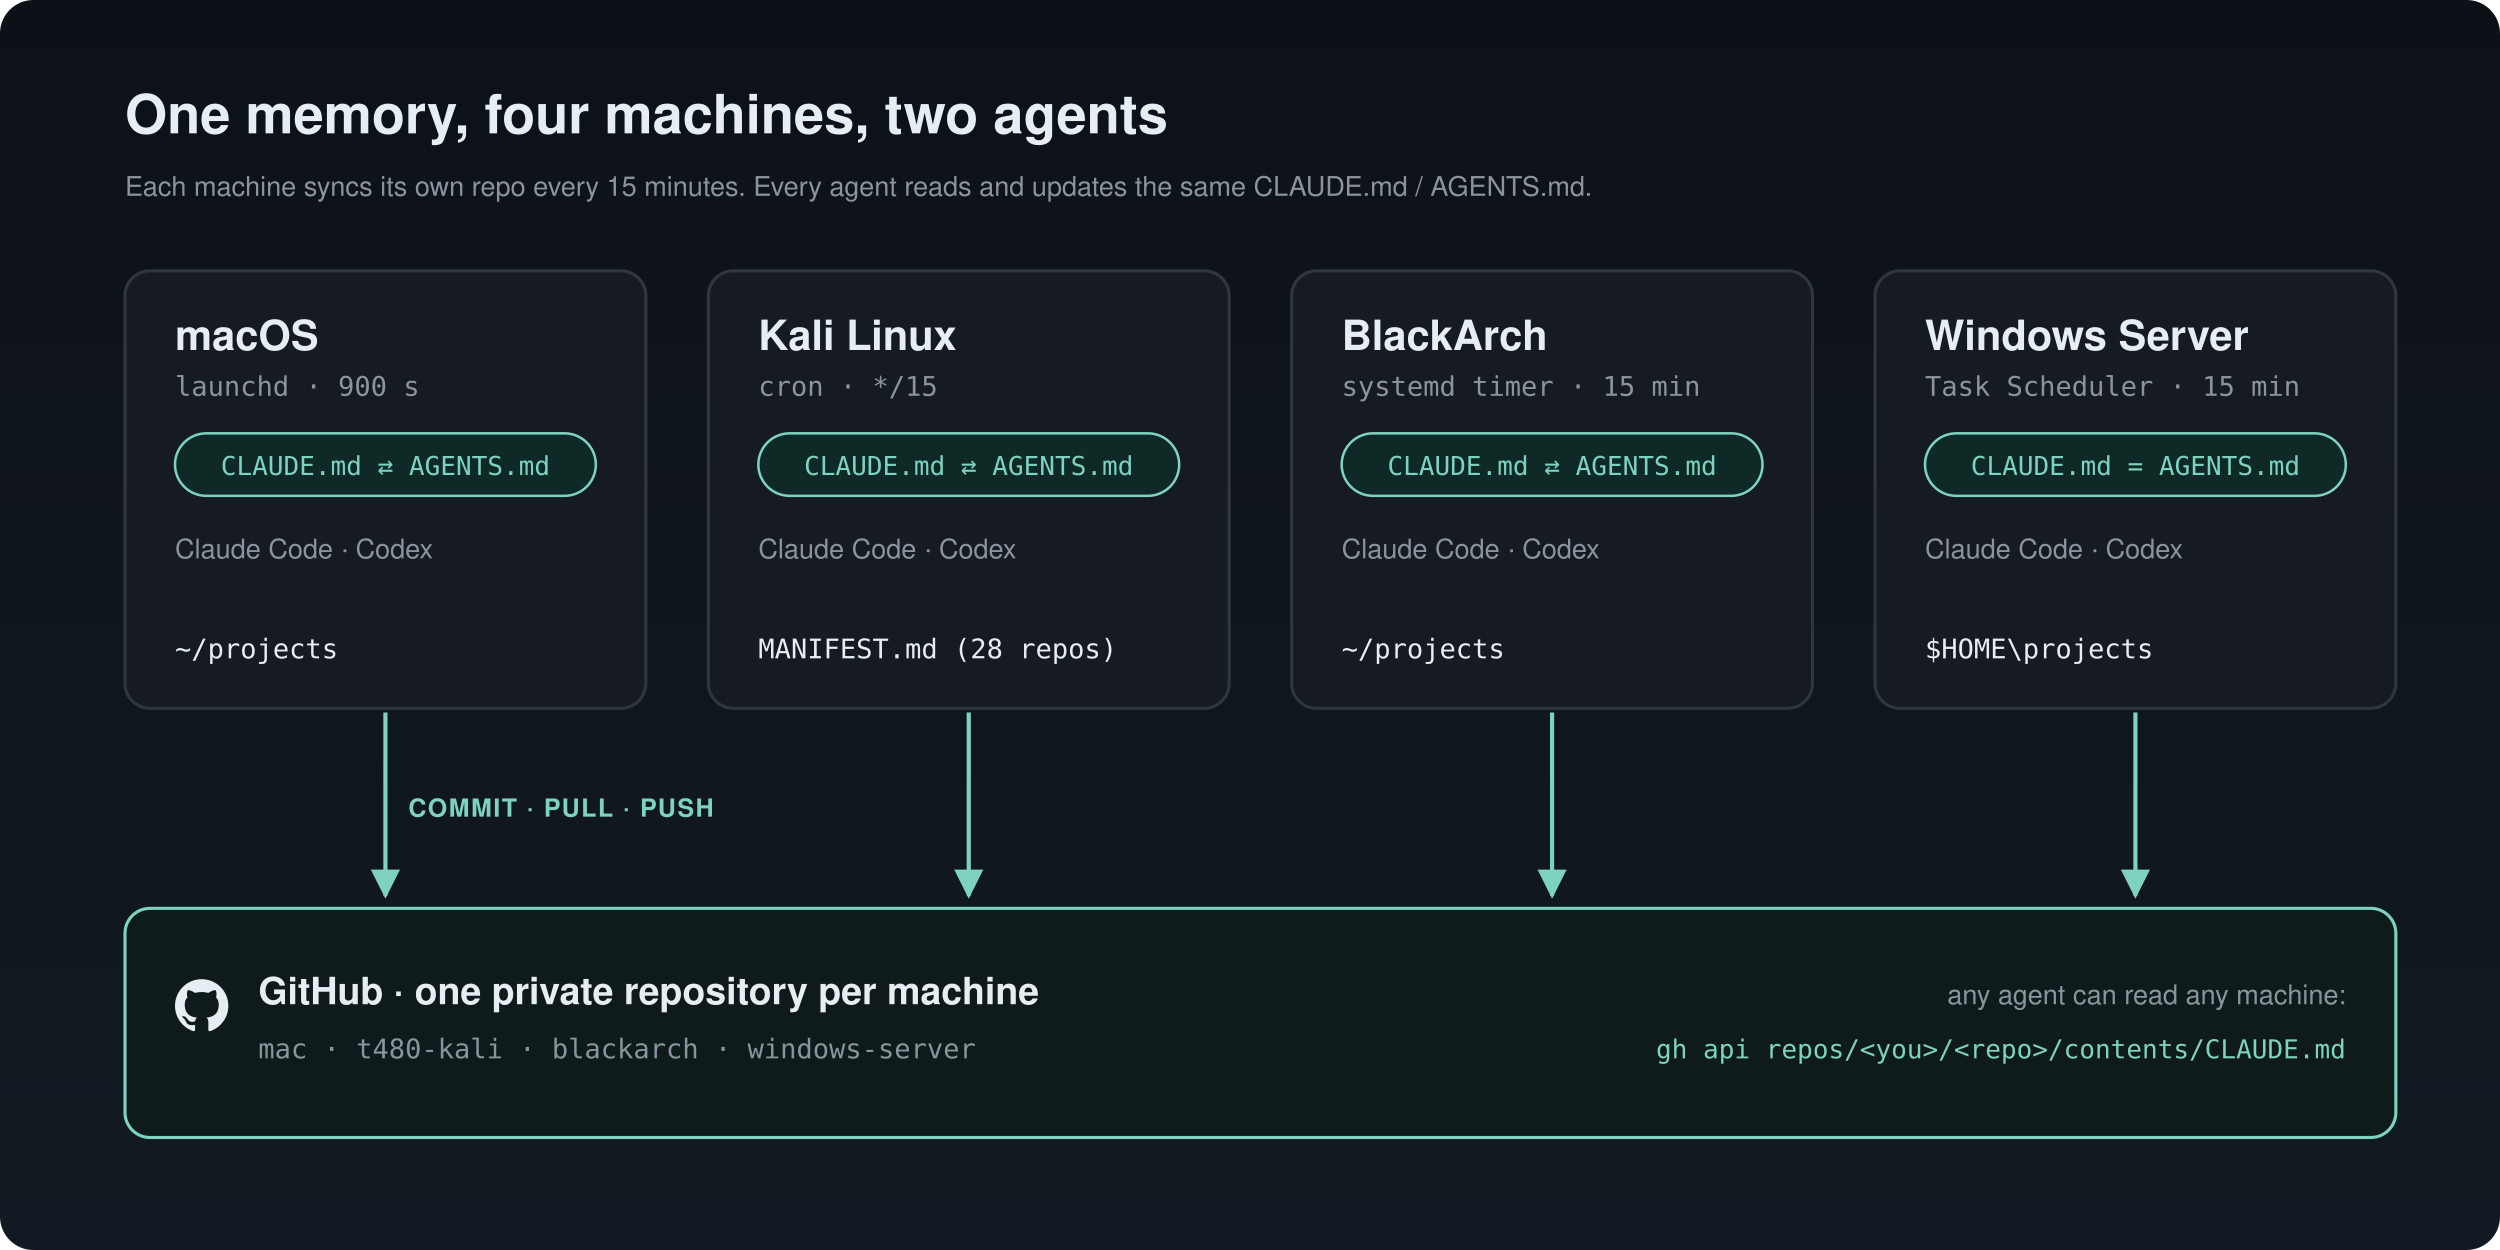
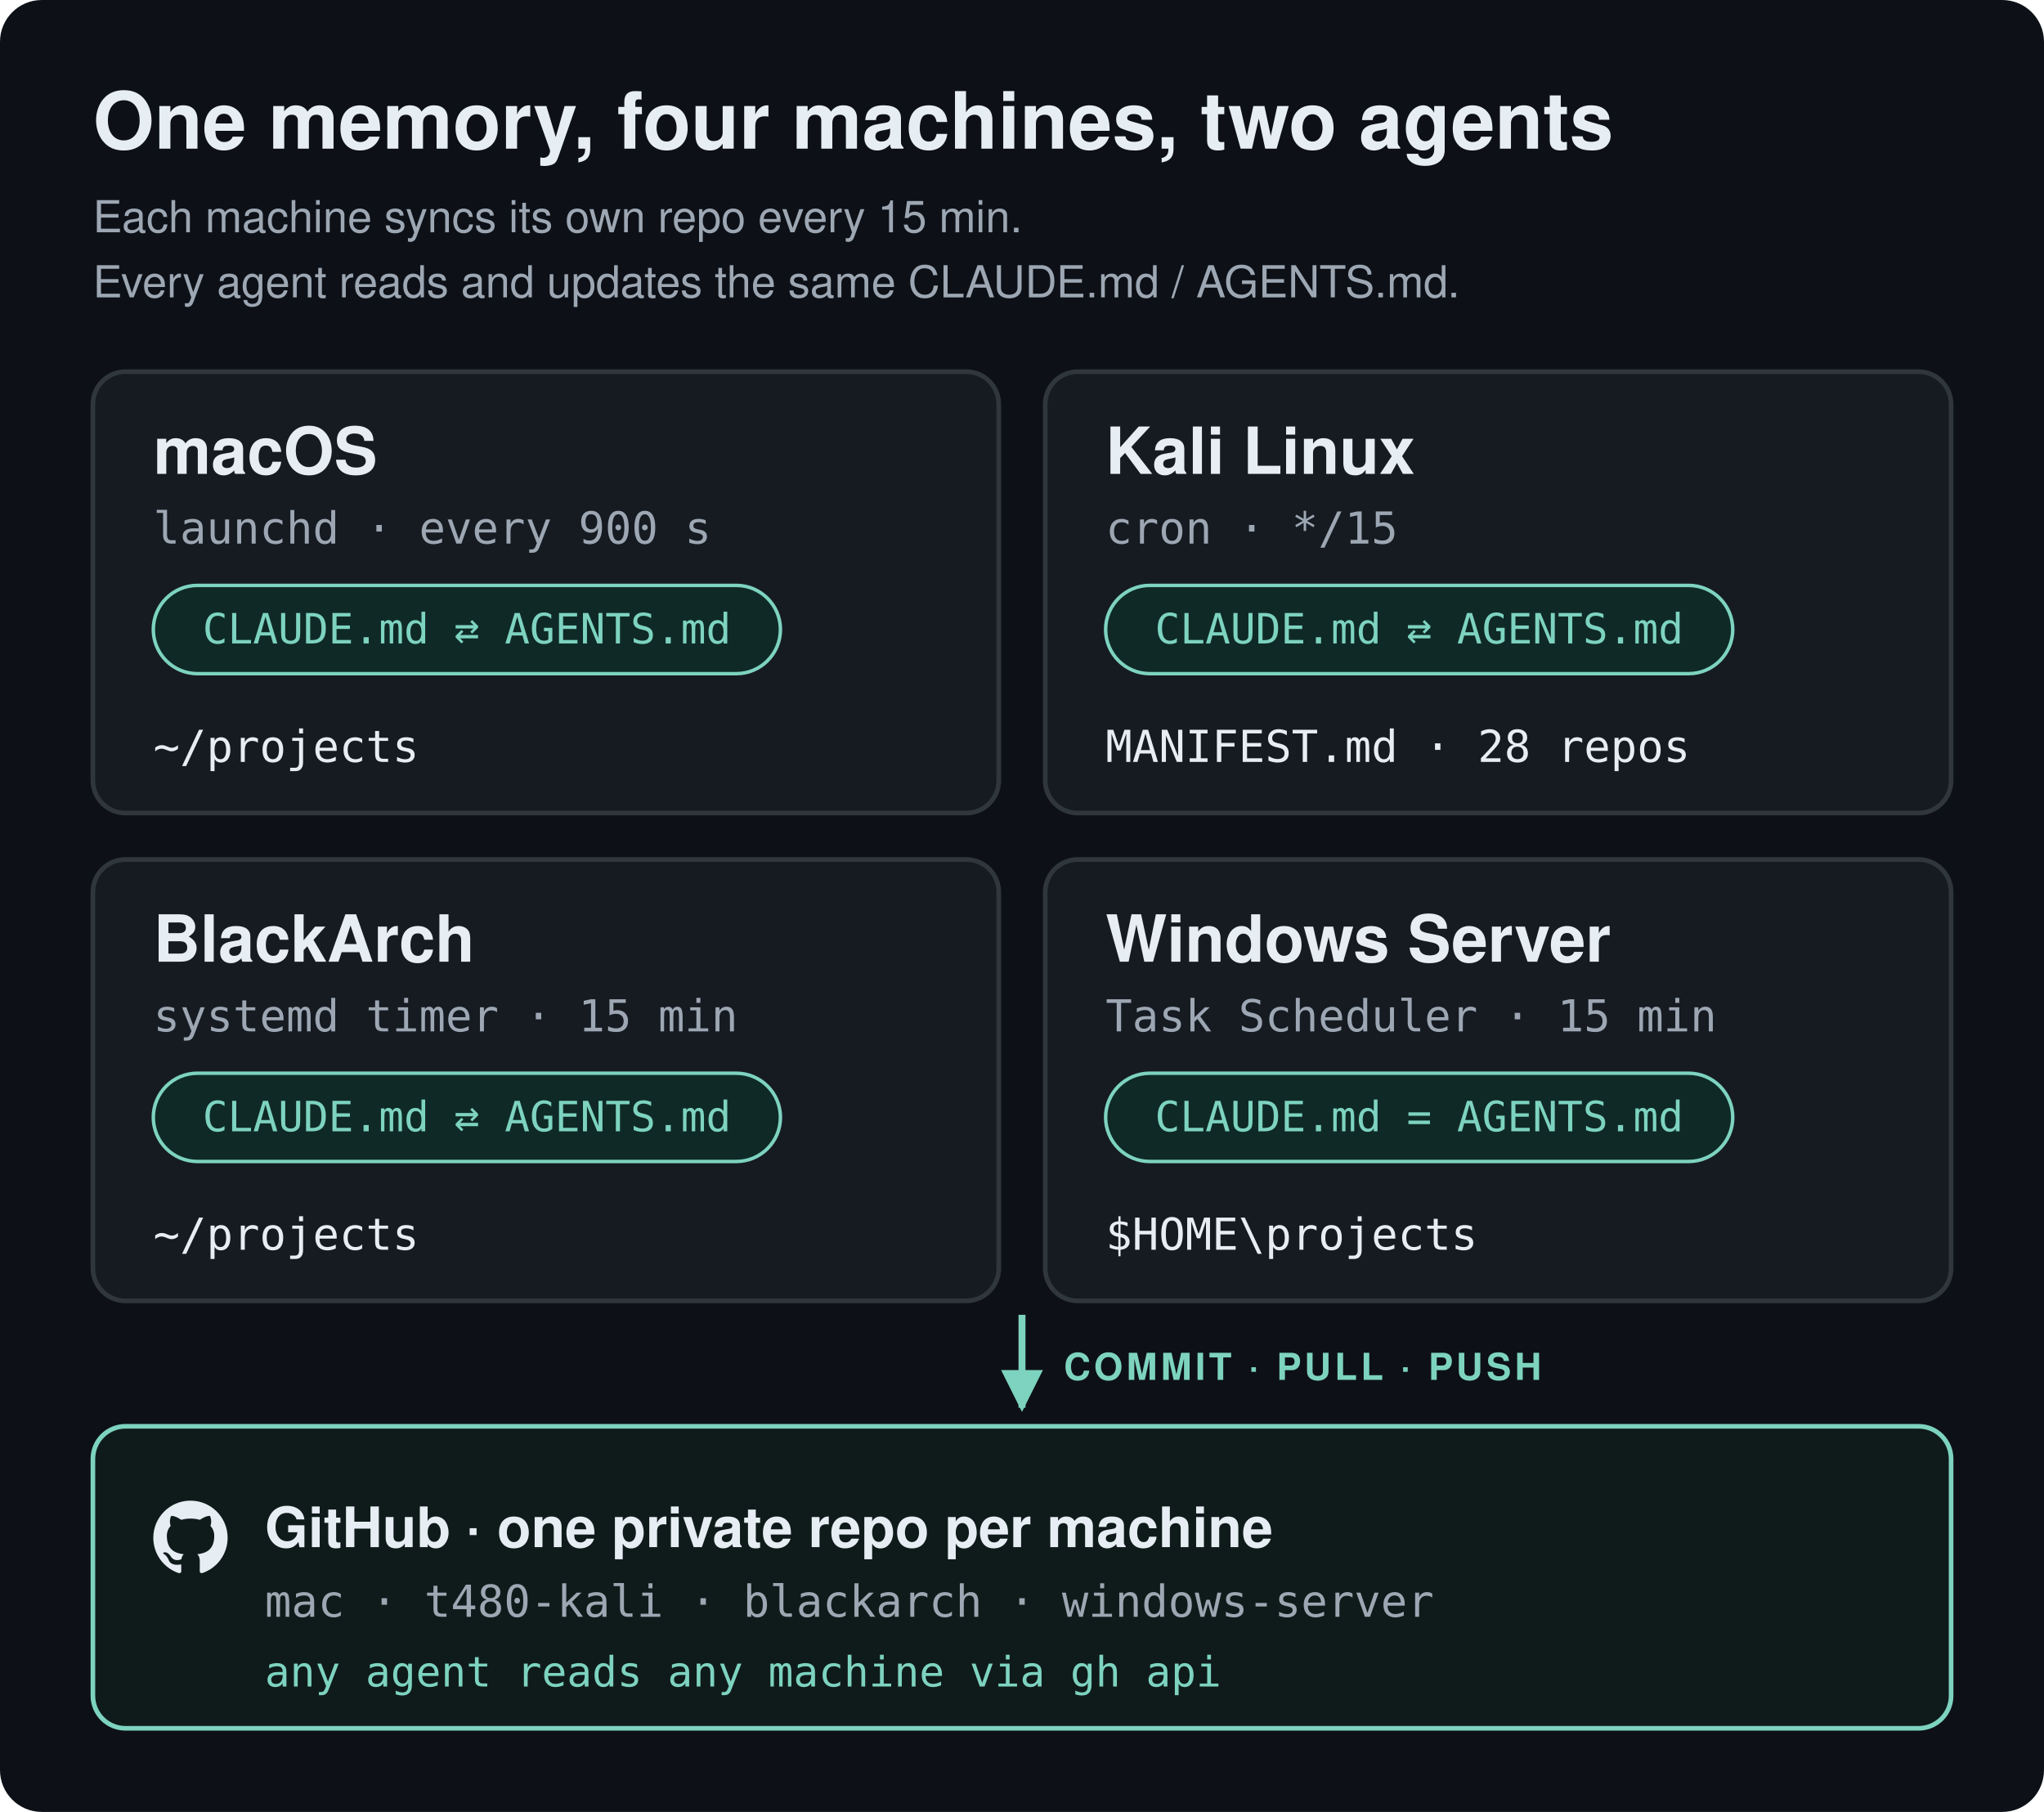
- <svg xmlns="http://www.w3.org/2000/svg" viewBox="0 0 1200 600" width="1200" height="600" font-family="-apple-system, 'Segoe UI', Helvetica, Arial, sans-serif">
+ <svg xmlns="http://www.w3.org/2000/svg" viewBox="0 0 880 780" width="880" height="780" font-family="-apple-system, 'Segoe UI', Helvetica, Arial, sans-serif">
  <defs>
-     <linearGradient id="bg" x1="0" y1="0" x2="0" y2="1">
-       <stop offset="0" stop-color="#0d1117" />
-       <stop offset="1" stop-color="#111a22" />
-     </linearGradient>
-     <marker id="arr" viewBox="0 0 10 10" refX="9" refY="5" markerWidth="7" markerHeight="7" orient="auto-start-reverse">
+     <marker id="arr" viewBox="0 0 10 10" refX="9" refY="5" markerWidth="6" markerHeight="6" orient="auto-start-reverse">
      <path d="M0,0 L10,5 L0,10 z" fill="#7dd3c0" />
    </marker>
-     <marker id="arrDim" viewBox="0 0 10 10" refX="9" refY="5" markerWidth="7" markerHeight="7" orient="auto-start-reverse">
-       <path d="M0,0 L10,5 L0,10 z" fill="#6e7681" />
-     </marker>
    <style>
-       .card{fill:#161b22;stroke:#30363d;stroke-width:1.5}
-       .os{fill:#e6edf3;font-size:20px;font-weight:600}
-       .sub{fill:#8b949e;font-size:13px}
+       .card{fill:#161b22;stroke:#30363d;stroke-width:2}
+       .os{fill:#e6edf3;font-size:28px;font-weight:700}
+       .sub{fill:#9da7b3;font-size:19px}
      .mono{font-family:ui-monospace,SFMono-Regular,Menlo,Consolas,monospace}
-       .pill{fill:#0f2a26;stroke:#7dd3c0;stroke-width:1.2}
-       .pilltxt{fill:#7dd3c0;font-size:12.5px}
-       .repo{fill:#e6edf3;font-size:13px}
-       .lbl{fill:#7dd3c0;font-size:12px;font-weight:600;letter-spacing:.06em}
+       .pill{fill:#0f2a26;stroke:#7dd3c0;stroke-width:1.5}
+       .pilltxt{fill:#7dd3c0;font-size:18px}
+       .path{fill:#e6edf3;font-size:19px}
    </style>
  </defs>
-   <rect width="1200" height="600" rx="16" fill="url(#bg)" />
-   <text x="60" y="64" fill="#e6edf3" font-size="26" font-weight="700">One memory, four machines, two agents</text>
-   <text x="60" y="94" class="sub" font-size="15">Each machine syncs its own repo every 15 minutes. Every agent reads and updates the same CLAUDE.md / AGENTS.md.</text>
-   <g>
-     <rect class="card" x="60" y="130" width="250" height="210" rx="12" />
-     <text x="84" y="168" class="os">macOS</text>
-     <text x="84" y="190" class="sub mono">launchd · 900 s</text>
-     <rect class="pill" x="84" y="208" width="202" height="30" rx="15" />
-     <text x="185" y="228" class="pilltxt mono" text-anchor="middle">CLAUDE.md ⇄ AGENTS.md</text>
-     <text x="84" y="268" class="sub">Claude Code · Codex</text>
-     <text x="84" y="316" class="repo mono">~/projects</text>
+   <rect width="880" height="780" rx="18" fill="#0d1117" />
+   <text x="40" y="64" fill="#e6edf3" font-size="34" font-weight="700">One memory, four machines, two agents</text>
+   <text x="40" y="100" class="sub" font-size="20">Each machine syncs its own repo every 15 min.</text>
+   <text x="40" y="128" class="sub" font-size="20">Every agent reads and updates the same CLAUDE.md / AGENTS.md.</text>
+   <rect class="card" x="40" y="160" width="390" height="190" rx="14" />
+   <text x="66" y="204" class="os">macOS</text>
+   <text x="66" y="234" class="sub mono">launchd · every 900 s</text>
+   <rect class="pill" x="66" y="252" width="270" height="38" rx="19" />
+   <text x="201" y="277" class="pilltxt mono" text-anchor="middle">CLAUDE.md ⇄ AGENTS.md</text>
+   <text x="66" y="328" class="path mono">~/projects</text>
+   <rect class="card" x="450" y="160" width="390" height="190" rx="14" />
+   <text x="476" y="204" class="os">Kali Linux</text>
+   <text x="476" y="234" class="sub mono">cron · */15</text>
+   <rect class="pill" x="476" y="252" width="270" height="38" rx="19" />
+   <text x="611" y="277" class="pilltxt mono" text-anchor="middle">CLAUDE.md ⇄ AGENTS.md</text>
+   <text x="476" y="328" class="path mono">MANIFEST.md · 28 repos</text>
+   <rect class="card" x="40" y="370" width="390" height="190" rx="14" />
+   <text x="66" y="414" class="os">BlackArch</text>
+   <text x="66" y="444" class="sub mono">systemd timer · 15 min</text>
+   <rect class="pill" x="66" y="462" width="270" height="38" rx="19" />
+   <text x="201" y="487" class="pilltxt mono" text-anchor="middle">CLAUDE.md ⇄ AGENTS.md</text>
+   <text x="66" y="538" class="path mono">~/projects</text>
+   <rect class="card" x="450" y="370" width="390" height="190" rx="14" />
+   <text x="476" y="414" class="os">Windows Server</text>
+   <text x="476" y="444" class="sub mono">Task Scheduler · 15 min</text>
+   <rect class="pill" x="476" y="462" width="270" height="38" rx="19" />
+   <text x="611" y="487" class="pilltxt mono" text-anchor="middle">CLAUDE.md = AGENTS.md</text>
+   <text x="476" y="538" class="path mono">$HOME\projects</text>
+   <path d="M440 566 V606" stroke="#7dd3c0" stroke-width="3" fill="none" marker-end="url(#arr)" />
+   <text x="458" y="594" fill="#7dd3c0" font-size="16" font-weight="700" letter-spacing="1.5">COMMIT · PULL · PUSH</text>
+   <rect x="40" y="614" width="800" height="130" rx="14" fill="#0f1b1a" stroke="#7dd3c0" stroke-width="2" />
+   <g transform="translate(66 646)">
+     <path fill="#e6edf3" transform="scale(2)" d="M8 0C3.58 0 0 3.58 0 8c0 3.54 2.29 6.53 5.47 7.59.4.07.55-.17.55-.38 0-.19-.01-.82-.01-1.49-2.01.37-2.53-.49-2.69-.94-.09-.23-.48-.94-.82-1.13-.28-.15-.68-.52-.01-.53.63-.01 1.08.58 1.23.82.72 1.21 1.87.87 2.33.66.07-.52.28-.87.51-1.07-1.78-.2-3.64-.89-3.64-3.95 0-.87.31-1.59.82-2.15-.08-.2-.36-1.02.08-2.12 0 0 .67-.21 2.2.82.64-.18 1.32-.27 2-.27.68 0 1.36.09 2 .27 1.53-1.04 2.2-.82 2.2-.82.44 1.1.16 1.92.08 2.12.51.56.82 1.27.82 2.15 0 3.07-1.87 3.75-3.65 3.95.29.25.54.73.54 1.48 0 1.07-.01 1.93-.01 2.2 0 .21.15.46.55.38A8.013 8.013 0 0016 8c0-4.42-3.58-8-8-8z" />
  </g>
-   <g>
-     <rect class="card" x="340" y="130" width="250" height="210" rx="12" />
-     <text x="364" y="168" class="os">Kali Linux</text>
-     <text x="364" y="190" class="sub mono">cron · */15</text>
-     <rect class="pill" x="364" y="208" width="202" height="30" rx="15" />
-     <text x="465" y="228" class="pilltxt mono" text-anchor="middle">CLAUDE.md ⇄ AGENTS.md</text>
-     <text x="364" y="268" class="sub">Claude Code · Codex</text>
-     <text x="364" y="316" class="repo mono">MANIFEST.md (28 repos)</text>
-   </g>
-   <g>
-     <rect class="card" x="620" y="130" width="250" height="210" rx="12" />
-     <text x="644" y="168" class="os">BlackArch</text>
-     <text x="644" y="190" class="sub mono">systemd timer · 15 min</text>
-     <rect class="pill" x="644" y="208" width="202" height="30" rx="15" />
-     <text x="745" y="228" class="pilltxt mono" text-anchor="middle">CLAUDE.md ⇄ AGENTS.md</text>
-     <text x="644" y="268" class="sub">Claude Code · Codex</text>
-     <text x="644" y="316" class="repo mono">~/projects</text>
-   </g>
-   <g>
-     <rect class="card" x="900" y="130" width="250" height="210" rx="12" />
-     <text x="924" y="168" class="os">Windows Server</text>
-     <text x="924" y="190" class="sub mono">Task Scheduler · 15 min</text>
-     <rect class="pill" x="924" y="208" width="202" height="30" rx="15" />
-     <text x="1025" y="228" class="pilltxt mono" text-anchor="middle">CLAUDE.md = AGENTS.md</text>
-     <text x="924" y="268" class="sub">Claude Code · Codex</text>
-     <text x="924" y="316" class="repo mono">$HOME\projects</text>
-   </g>
-   <g stroke="#7dd3c0" stroke-width="2" fill="none" marker-end="url(#arr)">
-     <path d="M185 342 V430" />
-     <path d="M465 342 V430" />
-     <path d="M745 342 V430" />
-     <path d="M1025 342 V430" />
-   </g>
-   <text x="196" y="392" class="lbl">COMMIT · PULL · PUSH</text>
-   <rect x="60" y="436" width="1090" height="110" rx="12" fill="#0f1b1a" stroke="#7dd3c0" stroke-width="1.5" />
-   <g transform="translate(84 470)">
-     <path fill="#e6edf3" transform="scale(1.6)" d="M8 0C3.58 0 0 3.58 0 8c0 3.54 2.29 6.53 5.47 7.59.4.07.55-.17.55-.38 0-.19-.01-.82-.01-1.49-2.01.37-2.53-.49-2.69-.94-.09-.23-.48-.94-.82-1.13-.28-.15-.68-.52-.01-.53.63-.01 1.08.58 1.23.82.72 1.21 1.87.87 2.33.66.07-.52.28-.87.51-1.07-1.78-.2-3.64-.89-3.64-3.95 0-.87.31-1.59.82-2.15-.08-.2-.36-1.02.08-2.12 0 0 .67-.21 2.2.82.64-.18 1.32-.27 2-.27.68 0 1.36.09 2 .27 1.53-1.04 2.2-.82 2.2-.82.44 1.1.16 1.92.08 2.12.51.56.82 1.27.82 2.15 0 3.07-1.87 3.75-3.65 3.95.29.25.54.73.54 1.48 0 1.07-.01 1.93-.01 2.2 0 .21.15.46.55.38A8.013 8.013 0 0016 8c0-4.42-3.58-8-8-8z" />
-   </g>
-   <text x="124" y="482" fill="#e6edf3" font-size="18" font-weight="600">GitHub · one private repository per machine</text>
-   <text x="124" y="508" class="sub mono">mac · t480-kali · blackarch · windows-server</text>
-   <text x="1126" y="482" class="sub" text-anchor="end">any agent can read any machine:</text>
-   <text x="1126" y="508" class="pilltxt mono" text-anchor="end">gh api repos/&lt;you&gt;/&lt;repo&gt;/contents/CLAUDE.md</text>
+   <text x="114" y="666" fill="#e6edf3" font-size="24" font-weight="700">GitHub · one private repo per machine</text>
+   <text x="114" y="696" class="sub mono" font-size="18">mac · t480-kali · blackarch · windows-server</text>
+   <text x="114" y="726" class="pilltxt mono" font-size="17">any agent reads any machine via gh api</text>
</svg>
